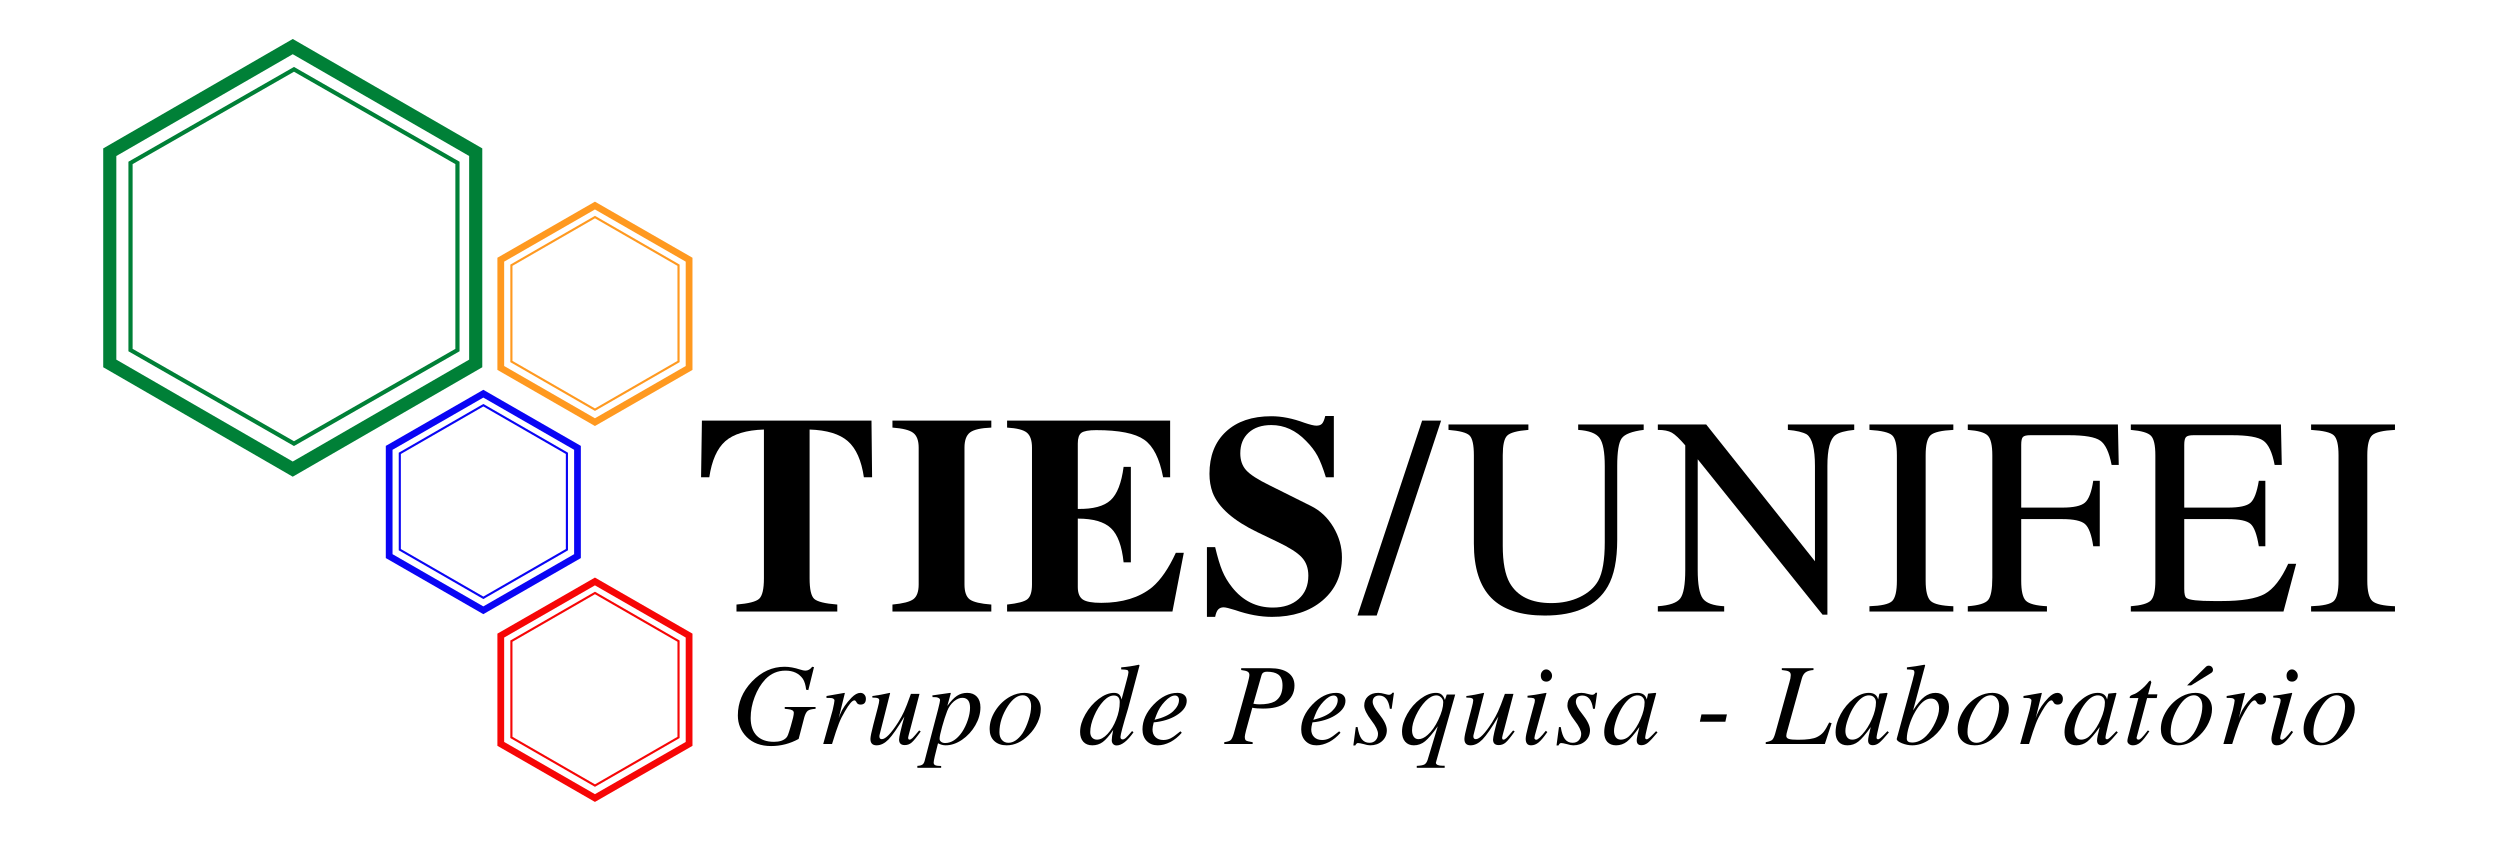
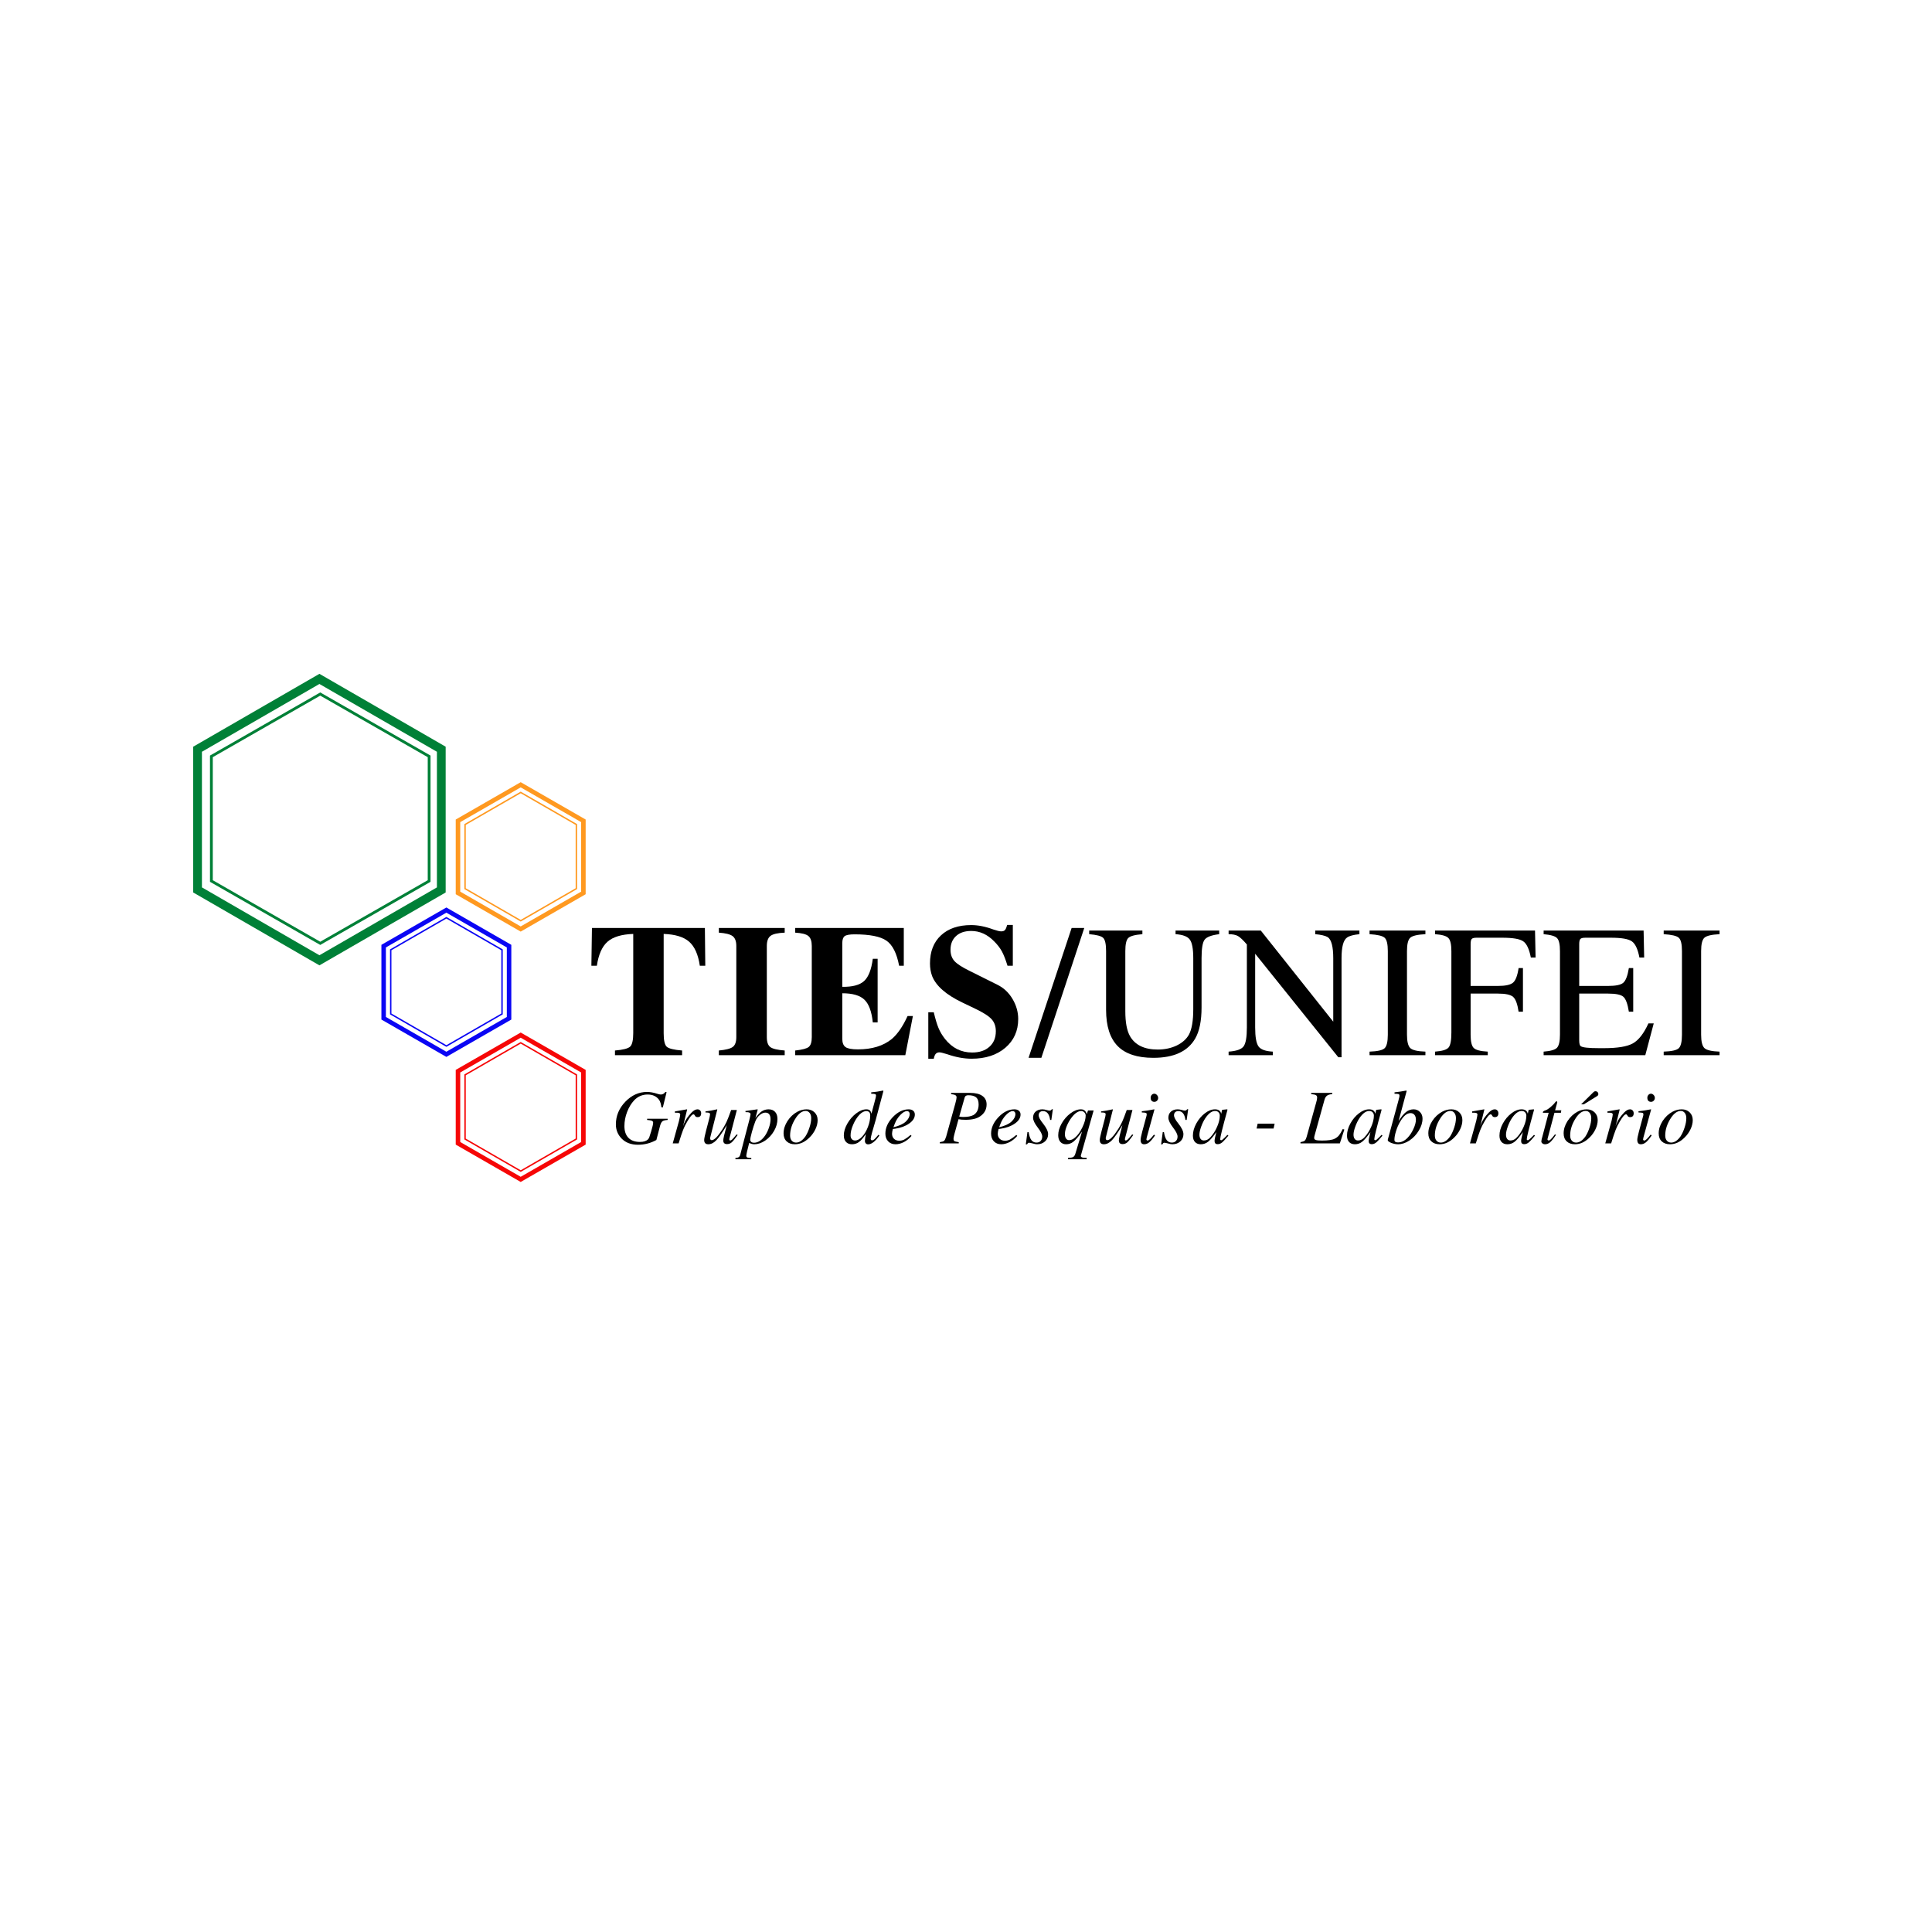
- <svg xmlns="http://www.w3.org/2000/svg" xmlns:xlink="http://www.w3.org/1999/xlink" width="323.185" height="108.750" viewBox="24.157 125.750 323.185 108.750" version="1.2">
+ <svg xmlns="http://www.w3.org/2000/svg" xmlns:xlink="http://www.w3.org/1999/xlink" width="375pt" height="375pt" viewBox="0 0 375 375" version="1.2">
  <defs>
    <g>
      <symbol overflow="visible" id="glyph0-0">
        <path style="stroke:none;" d="" />
      </symbol>
      <symbol overflow="visible" id="glyph0-1">
        <path style="stroke:none;" d="M 23.234 -17.359 L 22.172 -17.359 C 21.859 -19.523 21.172 -21.078 20.109 -22.016 C 19.047 -22.953 17.395 -23.457 15.156 -23.531 L 15.156 -4.281 C 15.156 -2.883 15.352 -2.004 15.75 -1.641 C 16.156 -1.273 17.148 -1.031 18.734 -0.906 L 18.734 0 L 5.703 0 L 5.703 -0.906 C 7.254 -1.031 8.234 -1.281 8.641 -1.656 C 9.047 -2.039 9.25 -2.914 9.25 -4.281 L 9.25 -23.531 C 6.977 -23.457 5.312 -22.953 4.25 -22.016 C 3.195 -21.078 2.508 -19.523 2.188 -17.359 L 1.125 -17.359 L 1.234 -24.688 L 23.156 -24.688 Z M 23.234 -17.359 " />
      </symbol>
      <symbol overflow="visible" id="glyph0-2">
        <path style="stroke:none;" d="M 13.516 0 L 0.734 0 L 0.734 -0.906 C 2.098 -1.031 3.004 -1.266 3.453 -1.609 C 3.898 -1.953 4.125 -2.582 4.125 -3.5 L 4.125 -21.188 C 4.125 -22.113 3.883 -22.754 3.406 -23.109 C 2.938 -23.461 2.047 -23.688 0.734 -23.781 L 0.734 -24.688 L 13.516 -24.688 L 13.516 -23.781 C 12.172 -23.727 11.254 -23.52 10.766 -23.156 C 10.285 -22.789 10.047 -22.133 10.047 -21.188 L 10.047 -3.5 C 10.047 -2.551 10.273 -1.906 10.734 -1.562 C 11.203 -1.227 12.129 -1.008 13.516 -0.906 Z M 13.516 0 " />
      </symbol>
      <symbol overflow="visible" id="glyph0-3">
        <path style="stroke:none;" d="M 23.422 -7.594 L 21.953 0 L 0.578 0 L 0.578 -0.906 C 1.941 -1.051 2.816 -1.281 3.203 -1.594 C 3.598 -1.914 3.797 -2.551 3.797 -3.5 L 3.797 -21.188 C 3.797 -22.113 3.578 -22.758 3.141 -23.125 C 2.703 -23.488 1.848 -23.707 0.578 -23.781 L 0.578 -24.688 L 21.656 -24.688 L 21.656 -17.359 L 20.75 -17.359 C 20.289 -19.785 19.473 -21.406 18.297 -22.219 C 17.129 -23.039 15.062 -23.453 12.094 -23.453 C 11.145 -23.453 10.508 -23.336 10.188 -23.109 C 9.875 -22.879 9.719 -22.422 9.719 -21.734 L 9.719 -13.266 C 11.688 -13.234 13.098 -13.609 13.953 -14.391 C 14.805 -15.172 15.367 -16.609 15.641 -18.703 L 16.578 -18.703 L 16.578 -6.359 L 15.641 -6.359 C 15.422 -8.473 14.879 -9.941 14.016 -10.766 C 13.148 -11.598 11.719 -12.016 9.719 -12.016 L 9.719 -3.172 C 9.719 -2.398 9.93 -1.863 10.359 -1.562 C 10.785 -1.27 11.582 -1.125 12.75 -1.125 C 15.477 -1.125 17.672 -1.797 19.328 -3.141 C 20.441 -4.086 21.461 -5.57 22.391 -7.594 Z M 23.422 -7.594 " />
      </symbol>
      <symbol overflow="visible" id="glyph0-4">
        <path style="stroke:none;" d="M 18.734 -7.016 C 18.734 -4.723 17.898 -2.863 16.234 -1.438 C 14.566 -0.02 12.383 0.688 9.688 0.688 C 8.195 0.688 6.613 0.395 4.938 -0.188 C 4.176 -0.426 3.676 -0.547 3.438 -0.547 C 3.145 -0.547 2.91 -0.453 2.734 -0.266 C 2.566 -0.086 2.438 0.227 2.344 0.688 L 1.281 0.688 L 1.281 -8.328 L 2.344 -8.328 C 2.656 -7.016 2.961 -5.992 3.266 -5.266 C 3.566 -4.535 3.988 -3.828 4.531 -3.141 C 5.914 -1.391 7.672 -0.516 9.797 -0.516 C 11.203 -0.516 12.316 -0.883 13.141 -1.625 C 13.973 -2.363 14.391 -3.367 14.391 -4.641 C 14.391 -5.609 14.109 -6.395 13.547 -7 C 12.992 -7.613 11.91 -8.301 10.297 -9.062 L 7.859 -10.234 C 4.711 -11.742 2.766 -13.457 2.016 -15.375 C 1.742 -16.133 1.609 -16.941 1.609 -17.797 C 1.609 -20.109 2.316 -21.926 3.734 -23.25 C 5.16 -24.582 7.117 -25.25 9.609 -25.25 C 10.941 -25.25 12.363 -24.969 13.875 -24.406 C 14.613 -24.156 15.129 -24.031 15.422 -24.031 C 15.754 -24.031 16 -24.113 16.156 -24.281 C 16.32 -24.457 16.461 -24.789 16.578 -25.281 L 17.688 -25.281 L 17.688 -17.359 L 16.656 -17.359 C 16.289 -18.547 15.93 -19.469 15.578 -20.125 C 15.223 -20.781 14.727 -21.426 14.094 -22.062 C 12.781 -23.426 11.285 -24.109 9.609 -24.109 C 8.367 -24.109 7.391 -23.781 6.672 -23.125 C 5.953 -22.469 5.594 -21.578 5.594 -20.453 C 5.594 -19.555 5.848 -18.828 6.359 -18.266 C 6.867 -17.703 7.867 -17.055 9.359 -16.328 L 14.719 -13.656 C 15.914 -13.07 16.883 -12.16 17.625 -10.922 C 18.363 -9.68 18.734 -8.379 18.734 -7.016 Z M 18.734 -7.016 " />
      </symbol>
      <symbol overflow="visible" id="glyph1-0">
        <path style="stroke:none;" d="" />
      </symbol>
      <symbol overflow="visible" id="glyph1-1">
        <path style="stroke:none;" d="M 10.484 -24.688 L 2.156 0.516 L -0.328 0.516 L 8.031 -24.688 Z M 10.484 -24.688 " />
      </symbol>
      <symbol overflow="visible" id="glyph1-2">
        <path style="stroke:none;" d="M 25.75 -23.484 C 24.238 -23.297 23.289 -22.93 22.906 -22.391 C 22.52 -21.859 22.328 -20.664 22.328 -18.812 L 22.328 -9.281 C 22.328 -6.676 21.922 -4.664 21.109 -3.25 C 19.672 -0.738 16.957 0.516 12.969 0.516 C 9.852 0.516 7.547 -0.242 6.047 -1.766 C 4.547 -3.297 3.797 -5.641 3.797 -8.797 L 3.797 -20.203 C 3.797 -21.547 3.609 -22.398 3.234 -22.766 C 2.859 -23.129 1.953 -23.367 0.516 -23.484 L 0.516 -24.188 L 10.844 -24.188 L 10.844 -23.484 C 9.383 -23.367 8.469 -23.117 8.094 -22.734 C 7.719 -22.359 7.531 -21.516 7.531 -20.203 L 7.531 -8.516 C 7.531 -6.367 7.832 -4.758 8.438 -3.688 C 9.438 -1.957 11.227 -1.094 13.812 -1.094 C 15.176 -1.094 16.406 -1.352 17.5 -1.875 C 18.594 -2.406 19.383 -3.109 19.875 -3.984 C 20.438 -5.023 20.719 -6.68 20.719 -8.953 L 20.719 -18.812 C 20.719 -20.633 20.492 -21.844 20.047 -22.438 C 19.609 -23.039 18.688 -23.391 17.281 -23.484 L 17.281 -24.188 L 25.75 -24.188 Z M 25.75 -23.484 " />
      </symbol>
      <symbol overflow="visible" id="glyph1-3">
        <path style="stroke:none;" d="M 25.828 -23.484 C 24.66 -23.367 23.859 -23.148 23.422 -22.828 C 22.711 -22.336 22.359 -21 22.359 -18.812 L 22.359 0.406 L 21.734 0.406 L 5.594 -19.688 L 5.594 -5.375 C 5.594 -3.52 5.812 -2.289 6.25 -1.688 C 6.688 -1.094 7.609 -0.758 9.016 -0.688 L 9.016 0 L 0.438 0 L 0.438 -0.688 C 1.945 -0.789 2.914 -1.129 3.344 -1.703 C 3.77 -2.273 3.984 -3.5 3.984 -5.375 L 3.984 -21.484 C 3.254 -22.336 2.676 -22.883 2.25 -23.125 C 1.82 -23.363 1.219 -23.484 0.438 -23.484 L 0.438 -24.188 L 6.688 -24.188 L 20.75 -6.5 L 20.75 -18.812 C 20.75 -21.051 20.395 -22.414 19.688 -22.906 C 19.176 -23.195 18.363 -23.391 17.25 -23.484 L 17.25 -24.188 L 25.828 -24.188 Z M 25.828 -23.484 " />
      </symbol>
      <symbol overflow="visible" id="glyph1-4">
        <path style="stroke:none;" d="M 11.5 0 L 0.656 0 L 0.656 -0.688 C 2.188 -0.738 3.16 -0.957 3.578 -1.344 C 3.992 -1.738 4.203 -2.617 4.203 -3.984 L 4.203 -20.203 C 4.203 -21.547 4 -22.406 3.594 -22.781 C 3.195 -23.156 2.219 -23.391 0.656 -23.484 L 0.656 -24.188 L 11.5 -24.188 L 11.5 -23.484 C 9.969 -23.41 8.988 -23.18 8.562 -22.797 C 8.133 -22.41 7.922 -21.547 7.922 -20.203 L 7.922 -3.984 C 7.922 -2.641 8.141 -1.766 8.578 -1.359 C 9.023 -0.961 10 -0.738 11.5 -0.688 Z M 11.5 0 " />
      </symbol>
      <symbol overflow="visible" id="glyph1-5">
        <path style="stroke:none;" d="M 19.953 -18.953 L 19.031 -18.953 C 18.719 -20.586 18.227 -21.633 17.562 -22.094 C 16.906 -22.562 15.547 -22.797 13.484 -22.797 L 8.516 -22.797 C 8.023 -22.797 7.707 -22.719 7.562 -22.562 C 7.414 -22.406 7.344 -22.066 7.344 -21.547 L 7.344 -13.438 L 12.641 -13.438 C 14.098 -13.438 15.078 -13.648 15.578 -14.078 C 16.078 -14.504 16.438 -15.445 16.656 -16.906 L 17.5 -16.906 L 17.5 -8.438 L 16.656 -8.438 C 16.438 -9.926 16.082 -10.883 15.594 -11.312 C 15.113 -11.738 14.129 -11.953 12.641 -11.953 L 7.344 -11.953 L 7.344 -3.984 C 7.344 -2.672 7.539 -1.812 7.938 -1.406 C 8.344 -1 9.254 -0.758 10.672 -0.688 L 10.672 0 L 0.438 0 L 0.438 -0.688 C 1.82 -0.789 2.695 -1.055 3.062 -1.484 C 3.426 -1.91 3.609 -2.879 3.609 -4.391 L 3.609 -20.203 C 3.609 -21.492 3.414 -22.336 3.031 -22.734 C 2.645 -23.141 1.781 -23.391 0.438 -23.484 L 0.438 -24.188 L 19.844 -24.188 Z M 19.953 -18.953 " />
      </symbol>
      <symbol overflow="visible" id="glyph1-6">
        <path style="stroke:none;" d="M 21.812 -6.172 L 20.172 0 L 0.438 0 L 0.438 -0.688 C 1.781 -0.789 2.645 -1.039 3.031 -1.438 C 3.414 -1.844 3.609 -2.691 3.609 -3.984 L 3.609 -20.203 C 3.609 -21.492 3.422 -22.332 3.047 -22.719 C 2.672 -23.113 1.801 -23.367 0.438 -23.484 L 0.438 -24.188 L 19.844 -24.188 L 19.953 -18.953 L 19.031 -18.953 C 18.719 -20.586 18.227 -21.633 17.562 -22.094 C 16.906 -22.562 15.547 -22.797 13.484 -22.797 L 8.547 -22.797 C 8.055 -22.797 7.734 -22.719 7.578 -22.562 C 7.422 -22.406 7.344 -22.066 7.344 -21.547 L 7.344 -13.438 L 12.969 -13.438 C 14.457 -13.438 15.438 -13.645 15.906 -14.062 C 16.383 -14.477 16.742 -15.426 16.984 -16.906 L 17.828 -16.906 L 17.828 -8.438 L 16.984 -8.438 C 16.742 -9.945 16.391 -10.91 15.922 -11.328 C 15.461 -11.742 14.477 -11.953 12.969 -11.953 L 7.344 -11.953 L 7.344 -2.922 C 7.344 -2.266 7.441 -1.875 7.641 -1.75 C 7.973 -1.488 9.148 -1.359 11.172 -1.359 L 12.172 -1.359 C 14.773 -1.359 16.633 -1.664 17.75 -2.281 C 18.875 -2.906 19.883 -4.203 20.781 -6.172 Z M 21.812 -6.172 " />
      </symbol>
      <symbol overflow="visible" id="glyph2-0">
        <path style="stroke:none;" d="" />
      </symbol>
      <symbol overflow="visible" id="glyph2-1">
        <path style="stroke:none;" d="M 10.828 -4.547 C 10.336 -4.516 10.004 -4.43 9.828 -4.297 C 9.648 -4.16 9.5 -3.883 9.375 -3.469 L 8.641 -0.656 C 7.523 -0.039 6.336 0.266 5.078 0.266 C 3.754 0.266 2.703 -0.125 1.922 -0.906 C 1.16 -1.676 0.781 -2.602 0.781 -3.688 C 0.781 -5.344 1.391 -6.805 2.609 -8.078 C 3.836 -9.348 5.242 -9.984 6.828 -9.984 C 7.43 -9.984 8.098 -9.863 8.828 -9.625 C 9.117 -9.531 9.344 -9.484 9.5 -9.484 C 9.852 -9.484 10.148 -9.648 10.391 -9.984 L 10.625 -9.938 L 9.891 -6.969 L 9.609 -7.016 C 9.547 -7.609 9.406 -8.078 9.188 -8.422 C 8.688 -9.129 7.938 -9.484 6.938 -9.484 C 5.926 -9.484 5.062 -9.113 4.344 -8.375 C 3.758 -7.75 3.297 -6.984 2.953 -6.078 C 2.609 -5.18 2.438 -4.273 2.438 -3.359 C 2.438 -2.379 2.695 -1.617 3.219 -1.078 C 3.738 -0.547 4.484 -0.281 5.453 -0.281 C 6.172 -0.281 6.695 -0.453 7.031 -0.797 C 7.125 -0.891 7.203 -1.02 7.266 -1.188 C 7.336 -1.363 7.457 -1.738 7.625 -2.312 C 7.883 -3.176 8.016 -3.75 8.016 -4.031 C 8.016 -4.301 7.77 -4.457 7.281 -4.5 L 6.844 -4.547 L 6.844 -4.781 L 10.828 -4.781 Z M 10.828 -4.547 " />
      </symbol>
      <symbol overflow="visible" id="glyph2-2">
        <path style="stroke:none;" d="M 6.188 -5.844 C 6.188 -5.344 5.953 -5.094 5.484 -5.094 C 5.223 -5.094 5.047 -5.207 4.953 -5.438 C 4.879 -5.57 4.797 -5.641 4.703 -5.641 C 4.43 -5.641 4.023 -5.172 3.484 -4.234 C 3.148 -3.672 2.883 -3.133 2.688 -2.625 C 2.488 -2.125 2.195 -1.25 1.812 0 L 0.672 0 L 1.891 -4.375 C 2.047 -5.062 2.125 -5.473 2.125 -5.609 C 2.125 -5.672 2.113 -5.719 2.094 -5.75 C 2.07 -5.789 2.039 -5.82 2 -5.844 C 1.957 -5.875 1.914 -5.895 1.875 -5.906 C 1.832 -5.926 1.77 -5.938 1.688 -5.938 C 1.613 -5.945 1.551 -5.953 1.5 -5.953 C 1.457 -5.953 1.391 -5.953 1.297 -5.953 C 1.203 -5.953 1.133 -5.953 1.094 -5.953 L 1.094 -6.203 L 3.422 -6.609 L 3.469 -6.578 L 2.672 -3.328 L 2.875 -3.875 C 3.145 -4.551 3.629 -5.254 4.328 -5.984 C 4.734 -6.398 5.113 -6.609 5.469 -6.609 C 5.688 -6.609 5.859 -6.535 5.984 -6.391 C 6.117 -6.254 6.188 -6.07 6.188 -5.844 Z M 6.188 -5.844 " />
      </symbol>
      <symbol overflow="visible" id="glyph2-3">
        <path style="stroke:none;" d="M 7.125 -1.625 C 6.602 -0.883 6.211 -0.406 5.953 -0.188 C 5.703 0.031 5.406 0.141 5.062 0.141 C 4.57 0.141 4.328 -0.098 4.328 -0.578 C 4.328 -0.898 4.555 -1.891 5.016 -3.547 C 4.148 -2.098 3.469 -1.113 2.969 -0.594 C 2.469 -0.082 1.953 0.172 1.422 0.172 C 0.891 0.172 0.625 -0.102 0.625 -0.656 C 0.625 -0.926 0.75 -1.539 1 -2.5 L 1.562 -4.641 C 1.695 -5.148 1.766 -5.484 1.766 -5.641 C 1.766 -5.773 1.711 -5.863 1.609 -5.906 C 1.492 -5.969 1.25 -6 0.875 -6 L 0.875 -6.203 C 1.562 -6.285 2.312 -6.422 3.125 -6.609 L 3.172 -6.578 L 1.797 -1.141 C 1.785 -1.109 1.781 -1.062 1.781 -1 C 1.781 -0.75 1.883 -0.625 2.094 -0.625 C 2.582 -0.625 3.289 -1.352 4.219 -2.812 C 4.551 -3.352 4.805 -3.82 4.984 -4.219 C 5.172 -4.613 5.461 -5.367 5.859 -6.484 L 6.969 -6.484 L 5.797 -2 C 5.598 -1.281 5.5 -0.891 5.5 -0.828 C 5.5 -0.648 5.555 -0.562 5.672 -0.562 C 5.785 -0.562 5.922 -0.633 6.078 -0.781 C 6.234 -0.938 6.516 -1.258 6.922 -1.75 Z M 7.125 -1.625 " />
      </symbol>
      <symbol overflow="visible" id="glyph2-4">
        <path style="stroke:none;" d="M 7.031 -4.734 C 7.031 -3.953 6.812 -3.18 6.375 -2.422 C 5.938 -1.66 5.363 -1.035 4.656 -0.547 C 3.945 -0.066 3.238 0.172 2.531 0.172 C 2.207 0.172 1.879 0.082 1.547 -0.094 C 1.172 1.332 0.984 2.164 0.984 2.406 C 0.984 2.57 1.055 2.688 1.203 2.75 C 1.348 2.812 1.598 2.844 1.953 2.844 L 1.953 3.078 L -1.125 3.078 L -1.125 2.828 C -0.801 2.816 -0.566 2.75 -0.422 2.625 C -0.285 2.508 -0.188 2.285 -0.125 1.953 L 0.75 -1.406 C 1.457 -4.031 1.812 -5.445 1.812 -5.656 C 1.812 -5.781 1.754 -5.875 1.641 -5.938 C 1.523 -6 1.414 -6.035 1.312 -6.047 C 1.207 -6.055 1.051 -6.062 0.844 -6.062 L 0.812 -6.281 L 3.125 -6.609 L 3.141 -6.609 L 3.203 -6.562 L 2.75 -4.922 C 3.188 -5.523 3.598 -5.957 3.984 -6.219 C 4.379 -6.477 4.82 -6.609 5.312 -6.609 C 5.852 -6.609 6.273 -6.441 6.578 -6.109 C 6.879 -5.785 7.031 -5.328 7.031 -4.734 Z M 5.688 -4.688 C 5.688 -5.508 5.375 -5.938 4.75 -5.969 C 4.383 -5.988 4.004 -5.836 3.609 -5.516 C 3.223 -5.191 2.93 -4.773 2.734 -4.266 C 2.516 -3.703 2.297 -3.023 2.078 -2.234 C 1.859 -1.453 1.75 -0.93 1.75 -0.672 C 1.75 -0.516 1.816 -0.383 1.953 -0.281 C 2.086 -0.176 2.258 -0.125 2.469 -0.125 C 3.27 -0.125 4 -0.598 4.656 -1.547 C 4.957 -2.004 5.203 -2.516 5.391 -3.078 C 5.586 -3.648 5.688 -4.188 5.688 -4.688 Z M 5.688 -4.688 " />
      </symbol>
      <symbol overflow="visible" id="glyph2-5">
        <path style="stroke:none;" d="M 7.016 -4.516 C 7.016 -3.941 6.875 -3.359 6.594 -2.766 C 6.32 -2.172 5.938 -1.629 5.438 -1.141 C 4.562 -0.266 3.617 0.172 2.609 0.172 C 1.93 0.172 1.395 -0.016 1 -0.391 C 0.602 -0.766 0.406 -1.281 0.406 -1.938 C 0.406 -2.75 0.656 -3.547 1.156 -4.328 C 1.664 -5.117 2.316 -5.727 3.109 -6.156 C 3.68 -6.457 4.27 -6.609 4.875 -6.609 C 5.508 -6.609 6.023 -6.41 6.422 -6.016 C 6.816 -5.629 7.016 -5.129 7.016 -4.516 Z M 5.766 -4.891 C 5.766 -5.316 5.664 -5.656 5.469 -5.906 C 5.27 -6.164 5.008 -6.297 4.688 -6.297 C 4.02 -6.297 3.383 -5.844 2.781 -4.938 C 2.039 -3.801 1.672 -2.66 1.672 -1.516 C 1.672 -1.109 1.773 -0.781 1.984 -0.531 C 2.203 -0.281 2.484 -0.156 2.828 -0.156 C 3.473 -0.156 4.082 -0.562 4.656 -1.375 C 4.969 -1.863 5.227 -2.438 5.438 -3.094 C 5.656 -3.75 5.766 -4.348 5.766 -4.891 Z M 5.766 -4.891 " />
      </symbol>
      <symbol overflow="visible" id="glyph2-6">
        <path style="stroke:none;" d="" />
      </symbol>
      <symbol overflow="visible" id="glyph2-7">
        <path style="stroke:none;" d="M 7.125 -1.516 C 6.32 -0.379 5.594 0.188 4.938 0.188 C 4.75 0.188 4.598 0.125 4.484 0 C 4.367 -0.125 4.312 -0.285 4.312 -0.484 C 4.312 -0.785 4.375 -1.227 4.5 -1.812 C 3.988 -1.062 3.535 -0.539 3.141 -0.25 C 2.754 0.031 2.305 0.172 1.797 0.172 C 1.305 0.172 0.922 0.02 0.641 -0.281 C 0.359 -0.594 0.219 -1.016 0.219 -1.547 C 0.219 -2.273 0.445 -3.039 0.906 -3.844 C 1.363 -4.645 1.938 -5.305 2.625 -5.828 C 3.312 -6.348 3.973 -6.609 4.609 -6.609 C 4.898 -6.609 5.117 -6.539 5.266 -6.406 C 5.41 -6.27 5.516 -6.051 5.578 -5.75 L 6.234 -8.203 C 6.391 -8.773 6.469 -9.125 6.469 -9.25 C 6.469 -9.414 6.414 -9.52 6.312 -9.562 C 6.207 -9.602 5.945 -9.629 5.531 -9.641 L 5.531 -9.906 C 6.301 -9.969 7.066 -10.082 7.828 -10.25 L 7.906 -10.172 L 6.422 -4.594 C 5.766 -2.426 5.438 -1.195 5.438 -0.906 C 5.438 -0.695 5.531 -0.594 5.719 -0.594 C 5.844 -0.594 5.973 -0.648 6.109 -0.766 C 6.254 -0.891 6.531 -1.191 6.938 -1.672 Z M 5.344 -5.422 C 5.344 -5.953 5.113 -6.234 4.656 -6.266 C 4.207 -6.297 3.742 -6.066 3.266 -5.578 C 2.773 -5.055 2.363 -4.406 2.031 -3.625 C 1.695 -2.852 1.531 -2.16 1.531 -1.547 C 1.531 -1.242 1.609 -1.004 1.766 -0.828 C 1.93 -0.648 2.145 -0.562 2.406 -0.562 C 2.852 -0.562 3.305 -0.805 3.766 -1.297 C 4.223 -1.785 4.598 -2.41 4.891 -3.172 C 5.191 -3.93 5.344 -4.68 5.344 -5.422 Z M 5.344 -5.422 " />
      </symbol>
      <symbol overflow="visible" id="glyph2-8">
        <path style="stroke:none;" d="M 5.547 -1.453 C 5.109 -0.941 4.613 -0.539 4.062 -0.25 C 3.508 0.031 2.969 0.172 2.438 0.172 C 1.852 0.172 1.379 -0.016 1.016 -0.391 C 0.648 -0.773 0.469 -1.273 0.469 -1.891 C 0.469 -3.016 0.945 -4.082 1.906 -5.094 C 2.875 -6.102 3.898 -6.609 4.984 -6.609 C 5.348 -6.609 5.641 -6.52 5.859 -6.344 C 6.078 -6.164 6.188 -5.914 6.188 -5.594 C 6.188 -4.945 5.82 -4.367 5.094 -3.859 C 4.375 -3.348 3.457 -3.008 2.344 -2.844 L 1.922 -2.797 C 1.816 -2.391 1.766 -2.082 1.766 -1.875 C 1.766 -1.469 1.891 -1.141 2.141 -0.891 C 2.398 -0.641 2.742 -0.516 3.172 -0.516 C 3.492 -0.516 3.805 -0.586 4.109 -0.734 C 4.41 -0.891 4.832 -1.191 5.375 -1.641 Z M 5.188 -5.688 C 5.188 -5.863 5.141 -6.004 5.047 -6.109 C 4.953 -6.211 4.828 -6.266 4.672 -6.266 C 4.285 -6.266 3.852 -6.016 3.375 -5.516 C 2.895 -5.023 2.531 -4.445 2.281 -3.781 L 2.031 -3.125 C 3.145 -3.395 3.945 -3.766 4.438 -4.234 C 4.938 -4.711 5.188 -5.195 5.188 -5.688 Z M 5.188 -5.688 " />
      </symbol>
      <symbol overflow="visible" id="glyph2-9">
        <path style="stroke:none;" d="M 9.078 -7.562 C 9.078 -6.602 8.664 -5.836 7.844 -5.266 C 7.207 -4.805 6.266 -4.578 5.016 -4.578 C 4.441 -4.578 3.977 -4.613 3.625 -4.688 L 2.828 -1.797 C 2.711 -1.336 2.656 -1.051 2.656 -0.938 C 2.656 -0.688 2.707 -0.523 2.812 -0.453 C 2.914 -0.379 3.203 -0.305 3.672 -0.234 L 3.672 0 L 0 0 L 0 -0.234 C 0.426 -0.297 0.703 -0.383 0.828 -0.5 C 0.961 -0.613 1.098 -0.895 1.234 -1.344 L 3 -7.719 C 3.164 -8.332 3.25 -8.734 3.25 -8.922 C 3.25 -9.117 3.176 -9.258 3.031 -9.344 C 2.895 -9.438 2.613 -9.508 2.188 -9.562 L 2.188 -9.797 L 5.906 -9.797 C 6.926 -9.797 7.707 -9.602 8.25 -9.219 C 8.801 -8.832 9.078 -8.281 9.078 -7.562 Z M 7.531 -7.562 C 7.531 -8.258 7.336 -8.738 6.953 -9 C 6.629 -9.227 6.148 -9.344 5.516 -9.344 C 5.141 -9.344 4.91 -9.203 4.828 -8.922 L 3.766 -5.203 C 4.055 -5.148 4.316 -5.125 4.547 -5.125 C 5.398 -5.125 6.062 -5.25 6.531 -5.5 C 7.195 -5.906 7.531 -6.594 7.531 -7.562 Z M 7.531 -7.562 " />
      </symbol>
      <symbol overflow="visible" id="glyph2-10">
        <path style="stroke:none;" d="M 4.562 -1.781 C 4.562 -1.219 4.359 -0.75 3.953 -0.375 C 3.547 -0.008 3.031 0.172 2.406 0.172 C 2.176 0.172 1.898 0.117 1.578 0.016 C 1.211 -0.078 0.961 -0.125 0.828 -0.125 C 0.703 -0.125 0.586 -0.02 0.484 0.188 L 0.234 0.188 L 0.547 -2.188 L 0.781 -2.188 C 0.895 -1.477 1.07 -0.961 1.312 -0.641 C 1.562 -0.316 1.895 -0.156 2.312 -0.156 C 2.645 -0.156 2.91 -0.258 3.109 -0.469 C 3.316 -0.688 3.422 -0.969 3.422 -1.312 C 3.422 -1.727 3.141 -2.301 2.578 -3.031 C 1.953 -3.844 1.641 -4.488 1.641 -4.969 C 1.641 -5.469 1.801 -5.863 2.125 -6.156 C 2.457 -6.457 2.898 -6.609 3.453 -6.609 C 3.703 -6.609 3.984 -6.562 4.297 -6.469 C 4.555 -6.395 4.734 -6.359 4.828 -6.359 C 5.023 -6.359 5.176 -6.445 5.281 -6.625 L 5.484 -6.625 L 5.188 -4.547 L 4.953 -4.547 C 4.797 -5.691 4.332 -6.266 3.562 -6.266 C 3.312 -6.266 3.109 -6.191 2.953 -6.047 C 2.805 -5.898 2.734 -5.703 2.734 -5.453 C 2.734 -5.078 3.004 -4.555 3.547 -3.891 C 4.223 -3.047 4.562 -2.344 4.562 -1.781 Z M 4.562 -1.781 " />
      </symbol>
      <symbol overflow="visible" id="glyph2-11">
        <path style="stroke:none;" d="M 5.891 3.078 L 2.281 3.078 L 2.281 2.828 C 2.77 2.805 3.102 2.742 3.281 2.641 C 3.457 2.535 3.594 2.336 3.688 2.047 L 5 -2.297 C 4.32 -1.336 3.77 -0.688 3.344 -0.344 C 2.914 0 2.438 0.172 1.906 0.172 C 1.438 0.172 1.062 0.016 0.781 -0.297 C 0.508 -0.617 0.375 -1.047 0.375 -1.578 C 0.375 -2.316 0.598 -3.082 1.047 -3.875 C 1.492 -4.664 2.062 -5.316 2.75 -5.828 C 3.445 -6.348 4.117 -6.609 4.766 -6.609 C 5.078 -6.609 5.316 -6.535 5.484 -6.391 C 5.66 -6.254 5.805 -6.02 5.922 -5.688 L 6.156 -6.391 L 7.25 -6.391 L 4.812 2.203 C 4.77 2.316 4.75 2.395 4.75 2.438 C 4.781 2.688 5.078 2.812 5.641 2.812 L 5.891 2.812 Z M 5.703 -5.391 C 5.703 -5.641 5.613 -5.848 5.438 -6.016 C 5.27 -6.191 5.062 -6.281 4.812 -6.281 C 4.375 -6.281 3.91 -6.035 3.422 -5.547 C 2.93 -5.035 2.516 -4.414 2.172 -3.688 C 1.836 -2.969 1.672 -2.332 1.672 -1.781 C 1.672 -1.438 1.742 -1.156 1.891 -0.938 C 2.035 -0.727 2.238 -0.625 2.5 -0.625 C 2.883 -0.625 3.281 -0.805 3.688 -1.172 C 4.195 -1.609 4.66 -2.266 5.078 -3.141 C 5.492 -4.016 5.703 -4.766 5.703 -5.391 Z M 5.703 -5.391 " />
      </symbol>
      <symbol overflow="visible" id="glyph2-12">
        <path style="stroke:none;" d="M 3.531 -1.547 C 3.094 -0.91 2.719 -0.461 2.406 -0.203 C 2.102 0.047 1.773 0.172 1.422 0.172 C 0.961 0.172 0.734 -0.113 0.734 -0.688 C 0.734 -0.957 0.844 -1.504 1.062 -2.328 L 1.781 -4.984 C 1.875 -5.266 1.922 -5.484 1.922 -5.641 C 1.922 -5.785 1.863 -5.879 1.75 -5.922 C 1.645 -5.961 1.383 -5.988 0.969 -6 L 0.969 -6.234 C 1.438 -6.273 2.238 -6.398 3.375 -6.609 L 3.422 -6.578 L 2.094 -1.75 C 1.938 -1.219 1.859 -0.891 1.859 -0.766 C 1.859 -0.703 1.883 -0.648 1.938 -0.609 C 1.988 -0.566 2.039 -0.547 2.094 -0.547 C 2.32 -0.547 2.734 -0.93 3.328 -1.703 Z M 4.141 -8.812 C 4.141 -8.602 4.066 -8.426 3.922 -8.281 C 3.773 -8.133 3.602 -8.062 3.406 -8.062 C 3.188 -8.062 3.008 -8.129 2.875 -8.266 C 2.75 -8.41 2.688 -8.602 2.688 -8.844 C 2.688 -9.07 2.754 -9.258 2.891 -9.406 C 3.023 -9.562 3.191 -9.641 3.391 -9.641 C 3.586 -9.641 3.758 -9.555 3.906 -9.391 C 4.062 -9.234 4.141 -9.039 4.141 -8.812 Z M 4.141 -8.812 " />
      </symbol>
      <symbol overflow="visible" id="glyph2-13">
        <path style="stroke:none;" d="M 7.141 -1.5 C 6.578 -0.82 6.16 -0.375 5.891 -0.156 C 5.629 0.051 5.352 0.156 5.062 0.156 C 4.656 0.156 4.453 -0.051 4.453 -0.469 C 4.453 -0.719 4.566 -1.289 4.797 -2.188 C 4.141 -1.258 3.602 -0.633 3.188 -0.312 C 2.781 0.008 2.312 0.172 1.781 0.172 C 1.301 0.172 0.926 0.023 0.656 -0.266 C 0.383 -0.566 0.25 -0.977 0.25 -1.5 C 0.25 -2.27 0.469 -3.055 0.906 -3.859 C 1.344 -4.66 1.895 -5.316 2.562 -5.828 C 3.227 -6.348 3.891 -6.609 4.547 -6.609 C 5.211 -6.609 5.613 -6.32 5.75 -5.75 L 5.906 -6.469 L 5.953 -6.516 L 6.875 -6.609 L 6.969 -6.562 C 6.957 -6.531 6.93 -6.426 6.891 -6.25 C 5.992 -3.008 5.547 -1.195 5.547 -0.812 C 5.547 -0.676 5.617 -0.609 5.766 -0.609 C 5.879 -0.609 6.141 -0.816 6.547 -1.234 L 6.953 -1.656 Z M 5.469 -5.375 C 5.469 -5.633 5.391 -5.848 5.234 -6.016 C 5.086 -6.18 4.891 -6.27 4.641 -6.281 C 3.992 -6.332 3.336 -5.875 2.672 -4.906 C 2.359 -4.438 2.086 -3.883 1.859 -3.25 C 1.629 -2.613 1.516 -2.094 1.516 -1.688 C 1.516 -1.344 1.594 -1.066 1.75 -0.859 C 1.906 -0.66 2.117 -0.562 2.391 -0.562 C 2.867 -0.562 3.301 -0.785 3.688 -1.234 C 4.195 -1.785 4.617 -2.453 4.953 -3.234 C 5.297 -4.023 5.469 -4.738 5.469 -5.375 Z M 5.469 -5.375 " />
      </symbol>
      <symbol overflow="visible" id="glyph2-14">
        <path style="stroke:none;" d="M 4.031 -2.875 L 0.734 -2.875 L 0.938 -3.828 L 4.234 -3.828 Z M 4.031 -2.875 " />
      </symbol>
      <symbol overflow="visible" id="glyph2-15">
        <path style="stroke:none;" d="M 8.391 -2.688 L 7.516 0 L -0.125 0 L -0.125 -0.234 C 0.301 -0.316 0.578 -0.414 0.703 -0.531 C 0.836 -0.645 0.969 -0.914 1.094 -1.344 L 2.938 -7.984 C 3.051 -8.348 3.109 -8.656 3.109 -8.906 C 3.109 -9.125 3.031 -9.273 2.875 -9.359 C 2.727 -9.453 2.422 -9.52 1.953 -9.562 L 1.953 -9.797 L 6.047 -9.797 L 6.047 -9.562 C 5.598 -9.531 5.258 -9.43 5.031 -9.266 C 4.801 -9.098 4.633 -8.82 4.531 -8.438 L 2.688 -1.797 C 2.582 -1.453 2.531 -1.203 2.531 -1.047 C 2.531 -0.859 2.641 -0.727 2.859 -0.656 C 3.078 -0.582 3.469 -0.547 4.031 -0.547 C 5.219 -0.547 6.047 -0.664 6.516 -0.906 C 6.836 -1.062 7.113 -1.273 7.344 -1.547 C 7.57 -1.828 7.816 -2.238 8.078 -2.781 Z M 8.391 -2.688 " />
      </symbol>
      <symbol overflow="visible" id="glyph2-16">
        <path style="stroke:none;" d="M 7.094 -4.812 C 7.094 -4.039 6.852 -3.266 6.375 -2.484 C 5.906 -1.703 5.301 -1.062 4.562 -0.562 C 3.82 -0.07 3.082 0.172 2.344 0.172 C 1.906 0.172 1.461 0.082 1.016 -0.094 C 0.566 -0.281 0.344 -0.457 0.344 -0.625 L 0.344 -0.688 L 2.391 -8.203 L 2.422 -8.312 L 2.484 -8.594 C 2.578 -8.895 2.625 -9.109 2.625 -9.234 C 2.625 -9.41 2.57 -9.52 2.469 -9.562 C 2.363 -9.602 2.094 -9.629 1.656 -9.641 L 1.656 -9.906 C 2.406 -9.988 3.164 -10.102 3.938 -10.25 L 4.016 -10.172 L 2.453 -4.344 C 2.984 -5.176 3.469 -5.758 3.906 -6.094 C 4.352 -6.438 4.836 -6.609 5.359 -6.609 C 5.859 -6.609 6.27 -6.438 6.594 -6.094 C 6.926 -5.758 7.094 -5.332 7.094 -4.812 Z M 5.812 -4.594 C 5.812 -4.988 5.719 -5.301 5.531 -5.531 C 5.352 -5.758 5.098 -5.875 4.766 -5.875 C 4.055 -5.875 3.375 -5.301 2.719 -4.156 C 2.395 -3.594 2.133 -2.984 1.938 -2.328 C 1.738 -1.68 1.641 -1.133 1.641 -0.688 C 1.641 -0.352 1.867 -0.188 2.328 -0.188 C 2.984 -0.188 3.598 -0.477 4.172 -1.062 C 4.617 -1.52 5.004 -2.098 5.328 -2.797 C 5.648 -3.492 5.812 -4.094 5.812 -4.594 Z M 5.812 -4.594 " />
      </symbol>
      <symbol overflow="visible" id="glyph2-17">
        <path style="stroke:none;" d="M 3.406 -1.656 C 2.938 -0.945 2.551 -0.461 2.25 -0.203 C 1.945 0.047 1.625 0.172 1.281 0.172 C 1.07 0.172 0.898 0.113 0.766 0 C 0.629 -0.102 0.562 -0.234 0.562 -0.391 C 0.562 -0.566 0.645 -0.938 0.812 -1.5 L 1.984 -5.938 L 0.875 -5.938 L 0.859 -6.031 C 0.859 -6.176 1.016 -6.301 1.328 -6.406 C 1.566 -6.469 1.891 -6.664 2.297 -7 C 2.703 -7.332 3.047 -7.688 3.328 -8.062 C 3.41 -8.145 3.473 -8.188 3.516 -8.188 L 3.562 -8.188 L 3.656 -7.969 L 3.234 -6.422 L 4.438 -6.422 L 4.359 -5.938 L 3.109 -5.938 L 1.781 -0.938 C 1.738 -0.844 1.738 -0.754 1.781 -0.672 C 1.82 -0.598 1.895 -0.562 2 -0.562 C 2.113 -0.562 2.25 -0.641 2.406 -0.797 C 2.57 -0.953 2.836 -1.27 3.203 -1.75 Z M 3.406 -1.656 " />
      </symbol>
      <symbol overflow="visible" id="glyph2-18">
        <path style="stroke:none;" d="M 7.016 -4.516 C 7.016 -3.941 6.875 -3.359 6.594 -2.766 C 6.32 -2.172 5.938 -1.629 5.438 -1.141 C 4.562 -0.266 3.617 0.172 2.609 0.172 C 1.93 0.172 1.395 -0.016 1 -0.391 C 0.602 -0.766 0.406 -1.281 0.406 -1.938 C 0.406 -2.75 0.656 -3.547 1.156 -4.328 C 1.664 -5.117 2.316 -5.727 3.109 -6.156 C 3.68 -6.457 4.27 -6.609 4.875 -6.609 C 5.508 -6.609 6.023 -6.41 6.422 -6.016 C 6.816 -5.629 7.016 -5.129 7.016 -4.516 Z M 5.766 -4.891 C 5.766 -5.316 5.664 -5.656 5.469 -5.906 C 5.27 -6.164 5.008 -6.297 4.688 -6.297 C 4.02 -6.297 3.383 -5.844 2.781 -4.938 C 2.039 -3.801 1.672 -2.66 1.672 -1.516 C 1.672 -1.109 1.773 -0.781 1.984 -0.531 C 2.203 -0.281 2.484 -0.156 2.828 -0.156 C 3.473 -0.156 4.082 -0.562 4.656 -1.375 C 4.969 -1.863 5.227 -2.438 5.438 -3.094 C 5.656 -3.75 5.766 -4.348 5.766 -4.891 Z M 7.141 -9.578 C 7.141 -9.398 7.055 -9.266 6.891 -9.172 L 4.312 -7.578 L 3.797 -7.578 L 6.219 -9.969 C 6.32 -10.07 6.445 -10.125 6.594 -10.125 C 6.75 -10.125 6.879 -10.07 6.984 -9.969 C 7.086 -9.863 7.141 -9.734 7.141 -9.578 Z M 7.141 -9.578 " />
      </symbol>
    </g>
    <clipPath id="clip1">
      <path d="M 88.457 200.406 L 113.676 200.406 L 113.676 229.426 L 88.457 229.426 Z M 88.457 200.406 " />
    </clipPath>
    <clipPath id="clip2">
      <path d="M 90.125 202.246 L 112.012 202.246 L 112.012 227.461 L 90.125 227.461 Z M 90.125 202.246 " />
    </clipPath>
    <clipPath id="clip3">
      <path d="M 37.5 130.773 L 86.504 130.773 L 86.504 187.391 L 37.5 187.391 Z M 37.5 130.773 " />
    </clipPath>
    <clipPath id="clip4">
      <path d="M 40.75 134.402 L 83.57 134.402 L 83.57 183.406 L 40.75 183.406 Z M 40.75 134.402 " />
    </clipPath>
    <clipPath id="clip5">
      <path d="M 74.031 176.133 L 99.246 176.133 L 99.246 205.152 L 74.031 205.152 Z M 74.031 176.133 " />
    </clipPath>
    <clipPath id="clip6">
      <path d="M 75.699 177.973 L 97.586 177.973 L 97.586 203.191 L 75.699 203.191 Z M 75.699 177.973 " />
    </clipPath>
    <clipPath id="clip7">
      <path d="M 88.457 151.809 L 113.676 151.809 L 113.676 180.832 L 88.457 180.832 Z M 88.457 151.809 " />
    </clipPath>
    <clipPath id="clip8">
      <path d="M 90.125 153.652 L 112.012 153.652 L 112.012 178.867 L 90.125 178.867 Z M 90.125 153.652 " />
    </clipPath>
  </defs>
  <g id="surface1">
    <g clip-path="url(#clip1)" clip-rule="nonzero">
      <path style=" stroke:none;fill-rule:nonzero;fill:rgb(96.469%,2.35%,2.35%);fill-opacity:1;" d="M 89.332 208.168 L 101.066 201.422 L 112.801 208.168 L 112.801 221.664 L 101.066 228.414 L 89.332 221.664 L 89.332 208.168 M 88.457 207.664 L 88.457 222.168 L 101.066 229.418 L 113.676 222.168 L 113.676 207.664 L 101.066 200.414 Z M 88.457 207.664 " />
    </g>
    <g clip-path="url(#clip2)" clip-rule="nonzero">
      <path style=" stroke:none;fill-rule:nonzero;fill:rgb(96.469%,2.35%,2.35%);fill-opacity:1;" d="M 90.406 221 L 101.07 227.145 L 111.734 221 L 111.734 208.711 L 101.07 202.566 L 90.406 208.711 Z M 101.07 227.465 L 90.129 221.16 L 90.129 208.551 L 101.07 202.246 L 112.012 208.551 L 112.012 221.16 L 101.07 227.465 " />
    </g>
    <g clip-path="url(#clip3)" clip-rule="nonzero">
      <path style=" stroke:none;fill-rule:nonzero;fill:rgb(0%,50.2%,21.57%);fill-opacity:1;" d="M 39.195 145.918 L 62 132.758 L 84.805 145.918 L 84.805 172.242 L 62 185.414 L 39.195 172.242 L 39.195 145.918 M 37.5 144.934 L 37.5 173.227 L 62 187.375 L 86.504 173.227 L 86.504 144.934 L 62 130.789 Z M 37.5 144.934 " />
    </g>
    <g clip-path="url(#clip4)" clip-rule="nonzero">
      <path style=" stroke:none;fill-rule:nonzero;fill:rgb(0%,50.2%,21.57%);fill-opacity:1;" d="M 41.301 170.848 L 62.16 182.789 L 83.023 170.848 L 83.023 146.965 L 62.16 135.023 L 41.301 146.965 Z M 62.16 183.41 L 40.758 171.16 L 40.758 146.656 L 62.16 134.402 L 83.566 146.656 L 83.566 171.16 L 62.16 183.41 " />
    </g>
    <g clip-path="url(#clip5)" clip-rule="nonzero">
      <path style=" stroke:none;fill-rule:nonzero;fill:rgb(3.92%,1.959%,95.689%);fill-opacity:1;" d="M 74.902 183.898 L 86.637 177.148 L 98.375 183.898 L 98.375 197.391 L 86.637 204.141 L 74.902 197.391 L 74.902 183.898 M 74.031 183.391 L 74.031 197.895 L 86.637 205.145 L 99.246 197.895 L 99.246 183.391 L 86.637 176.141 Z M 74.031 183.391 " />
    </g>
    <g clip-path="url(#clip6)" clip-rule="nonzero">
      <path style=" stroke:none;fill-rule:nonzero;fill:rgb(3.92%,1.959%,95.689%);fill-opacity:1;" d="M 75.977 196.727 L 86.641 202.871 L 97.305 196.727 L 97.305 184.438 L 86.641 178.293 L 75.977 184.438 Z M 86.641 203.191 L 75.703 196.887 L 75.703 184.277 L 86.641 177.973 L 97.582 184.277 L 97.582 196.887 L 86.641 203.191 " />
    </g>
    <g clip-path="url(#clip7)" clip-rule="nonzero">
      <path style=" stroke:none;fill-rule:nonzero;fill:rgb(100%,59.999%,12.549%);fill-opacity:1;" d="M 89.332 159.574 L 101.066 152.828 L 112.801 159.574 L 112.801 173.066 L 101.066 179.82 L 89.332 173.066 L 89.332 159.574 M 88.457 159.07 L 88.457 173.57 L 101.066 180.824 L 113.676 173.57 L 113.676 159.07 L 101.066 151.82 Z M 88.457 159.07 " />
    </g>
    <g clip-path="url(#clip8)" clip-rule="nonzero">
      <path style=" stroke:none;fill-rule:nonzero;fill:rgb(100%,59.999%,12.549%);fill-opacity:1;" d="M 90.406 172.406 L 101.07 178.551 L 111.734 172.406 L 111.734 160.117 L 101.07 153.973 L 90.406 160.117 Z M 101.07 178.871 L 90.129 172.566 L 90.129 159.957 L 101.07 153.652 L 112.012 159.957 L 112.012 172.566 L 101.07 178.871 " />
    </g>
    <g style="fill:rgb(0%,0%,0%);fill-opacity:1;">
      <use xlink:href="#glyph0-1" x="113.662" y="204.808" />
    </g>
    <g style="fill:rgb(0%,0%,0%);fill-opacity:1;">
      <use xlink:href="#glyph0-2" x="138.793" y="204.808" />
    </g>
    <g style="fill:rgb(0%,0%,0%);fill-opacity:1;">
      <use xlink:href="#glyph0-3" x="153.769" y="204.808" />
    </g>
    <g style="fill:rgb(0%,0%,0%);fill-opacity:1;">
      <use xlink:href="#glyph0-4" x="178.9" y="204.808" />
    </g>
    <g style="fill:rgb(0%,0%,0%);fill-opacity:1;">
      <use xlink:href="#glyph1-1" x="199.971" y="204.808" />
    </g>
    <g style="fill:rgb(0%,0%,0%);fill-opacity:1;">
      <use xlink:href="#glyph1-2" x="210.893" y="204.808" />
    </g>
    <g style="fill:rgb(0%,0%,0%);fill-opacity:1;">
      <use xlink:href="#glyph1-3" x="238.033" y="204.808" />
    </g>
    <g style="fill:rgb(0%,0%,0%);fill-opacity:1;">
      <use xlink:href="#glyph1-4" x="265.172" y="204.808" />
    </g>
    <g style="fill:rgb(0%,0%,0%);fill-opacity:1;">
      <use xlink:href="#glyph1-5" x="278.103" y="204.808" />
    </g>
    <g style="fill:rgb(0%,0%,0%);fill-opacity:1;">
      <use xlink:href="#glyph1-6" x="299.179" y="204.808" />
    </g>
    <g style="fill:rgb(0%,0%,0%);fill-opacity:1;">
      <use xlink:href="#glyph1-4" x="322.265" y="204.808" />
    </g>
    <g style="fill:rgb(0%,0%,0%);fill-opacity:1;">
      <use xlink:href="#glyph2-1" x="118.761" y="221.929" />
    </g>
    <g style="fill:rgb(0%,0%,0%);fill-opacity:1;">
      <use xlink:href="#glyph2-2" x="129.906" y="221.929" />
    </g>
    <g style="fill:rgb(0%,0%,0%);fill-opacity:1;">
      <use xlink:href="#glyph2-3" x="136.056" y="221.929" />
    </g>
    <g style="fill:rgb(0%,0%,0%);fill-opacity:1;">
      <use xlink:href="#glyph2-4" x="143.871" y="221.929" />
    </g>
    <g style="fill:rgb(0%,0%,0%);fill-opacity:1;">
      <use xlink:href="#glyph2-5" x="151.686" y="221.929" />
    </g>
    <g style="fill:rgb(0%,0%,0%);fill-opacity:1;">
      <use xlink:href="#glyph2-6" x="159.501" y="221.929" />
    </g>
    <g style="fill:rgb(0%,0%,0%);fill-opacity:1;">
      <use xlink:href="#glyph2-7" x="163.566" y="221.929" />
    </g>
    <g style="fill:rgb(0%,0%,0%);fill-opacity:1;">
      <use xlink:href="#glyph2-8" x="171.381" y="221.929" />
    </g>
    <g style="fill:rgb(0%,0%,0%);fill-opacity:1;">
      <use xlink:href="#glyph2-6" x="178.356" y="221.929" />
    </g>
    <g style="fill:rgb(0%,0%,0%);fill-opacity:1;">
      <use xlink:href="#glyph2-9" x="182.421" y="221.929" />
    </g>
    <g style="fill:rgb(0%,0%,0%);fill-opacity:1;">
      <use xlink:href="#glyph2-8" x="191.901" y="221.929" />
    </g>
    <g style="fill:rgb(0%,0%,0%);fill-opacity:1;">
      <use xlink:href="#glyph2-10" x="198.876" y="221.929" />
    </g>
    <g style="fill:rgb(0%,0%,0%);fill-opacity:1;">
      <use xlink:href="#glyph2-11" x="205.026" y="221.929" />
    </g>
    <g style="fill:rgb(0%,0%,0%);fill-opacity:1;">
      <use xlink:href="#glyph2-3" x="212.841" y="221.929" />
    </g>
    <g style="fill:rgb(0%,0%,0%);fill-opacity:1;">
      <use xlink:href="#glyph2-12" x="220.656" y="221.929" />
    </g>
    <g style="fill:rgb(0%,0%,0%);fill-opacity:1;">
      <use xlink:href="#glyph2-10" x="225.141" y="221.929" />
    </g>
    <g style="fill:rgb(0%,0%,0%);fill-opacity:1;">
      <use xlink:href="#glyph2-13" x="231.291" y="221.929" />
    </g>
    <g style="fill:rgb(0%,0%,0%);fill-opacity:1;">
      <use xlink:href="#glyph2-6" x="239.106" y="221.929" />
    </g>
    <g style="fill:rgb(0%,0%,0%);fill-opacity:1;">
      <use xlink:href="#glyph2-14" x="243.171" y="221.929" />
    </g>
    <g style="fill:rgb(0%,0%,0%);fill-opacity:1;">
      <use xlink:href="#glyph2-6" x="248.481" y="221.929" />
    </g>
    <g style="fill:rgb(0%,0%,0%);fill-opacity:1;">
      <use xlink:href="#glyph2-15" x="252.546" y="221.929" />
    </g>
    <g style="fill:rgb(0%,0%,0%);fill-opacity:1;">
      <use xlink:href="#glyph2-13" x="261.201" y="221.929" />
    </g>
    <g style="fill:rgb(0%,0%,0%);fill-opacity:1;">
      <use xlink:href="#glyph2-16" x="269.016" y="221.929" />
    </g>
    <g style="fill:rgb(0%,0%,0%);fill-opacity:1;">
      <use xlink:href="#glyph2-5" x="276.831" y="221.929" />
    </g>
    <g style="fill:rgb(0%,0%,0%);fill-opacity:1;">
      <use xlink:href="#glyph2-2" x="284.646" y="221.929" />
    </g>
    <g style="fill:rgb(0%,0%,0%);fill-opacity:1;">
      <use xlink:href="#glyph2-13" x="290.796" y="221.929" />
    </g>
    <g style="fill:rgb(0%,0%,0%);fill-opacity:1;">
      <use xlink:href="#glyph2-17" x="298.611" y="221.929" />
    </g>
    <g style="fill:rgb(0%,0%,0%);fill-opacity:1;">
      <use xlink:href="#glyph2-18" x="303.096" y="221.929" />
    </g>
    <g style="fill:rgb(0%,0%,0%);fill-opacity:1;">
      <use xlink:href="#glyph2-2" x="310.911" y="221.929" />
    </g>
    <g style="fill:rgb(0%,0%,0%);fill-opacity:1;">
      <use xlink:href="#glyph2-12" x="317.061" y="221.929" />
    </g>
    <g style="fill:rgb(0%,0%,0%);fill-opacity:1;">
      <use xlink:href="#glyph2-5" x="321.546" y="221.929" />
    </g>
  </g>
</svg>
